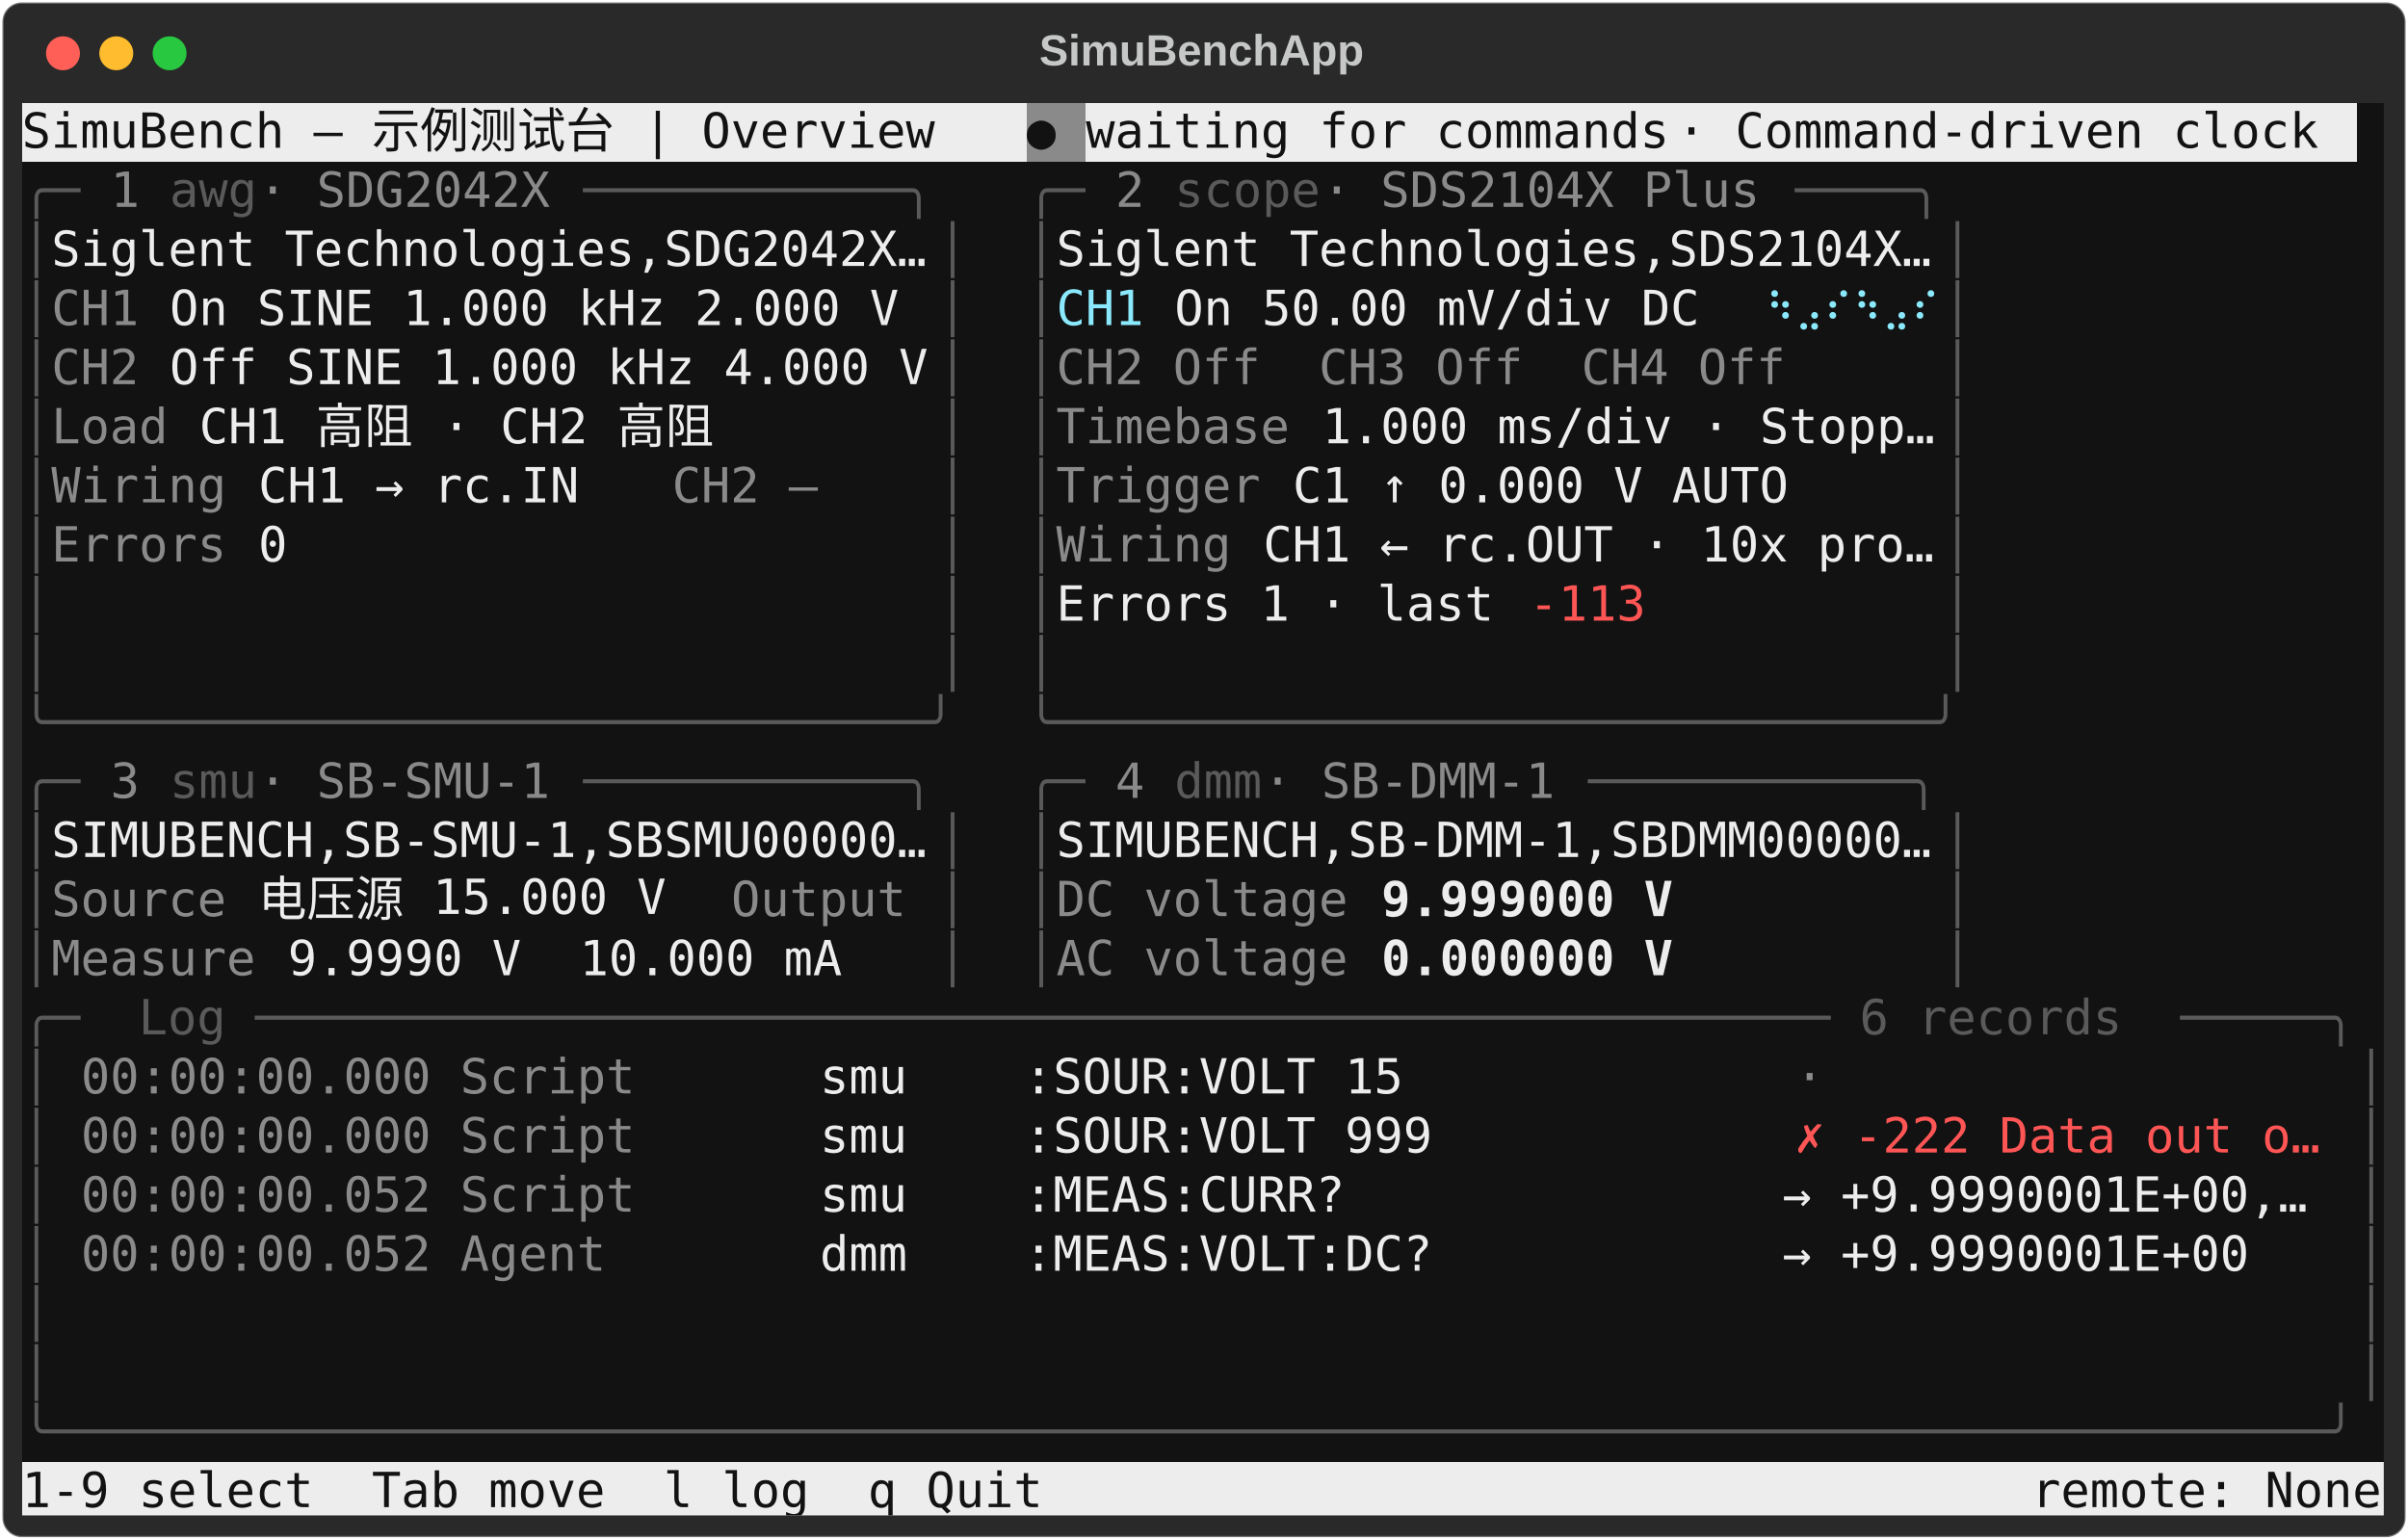
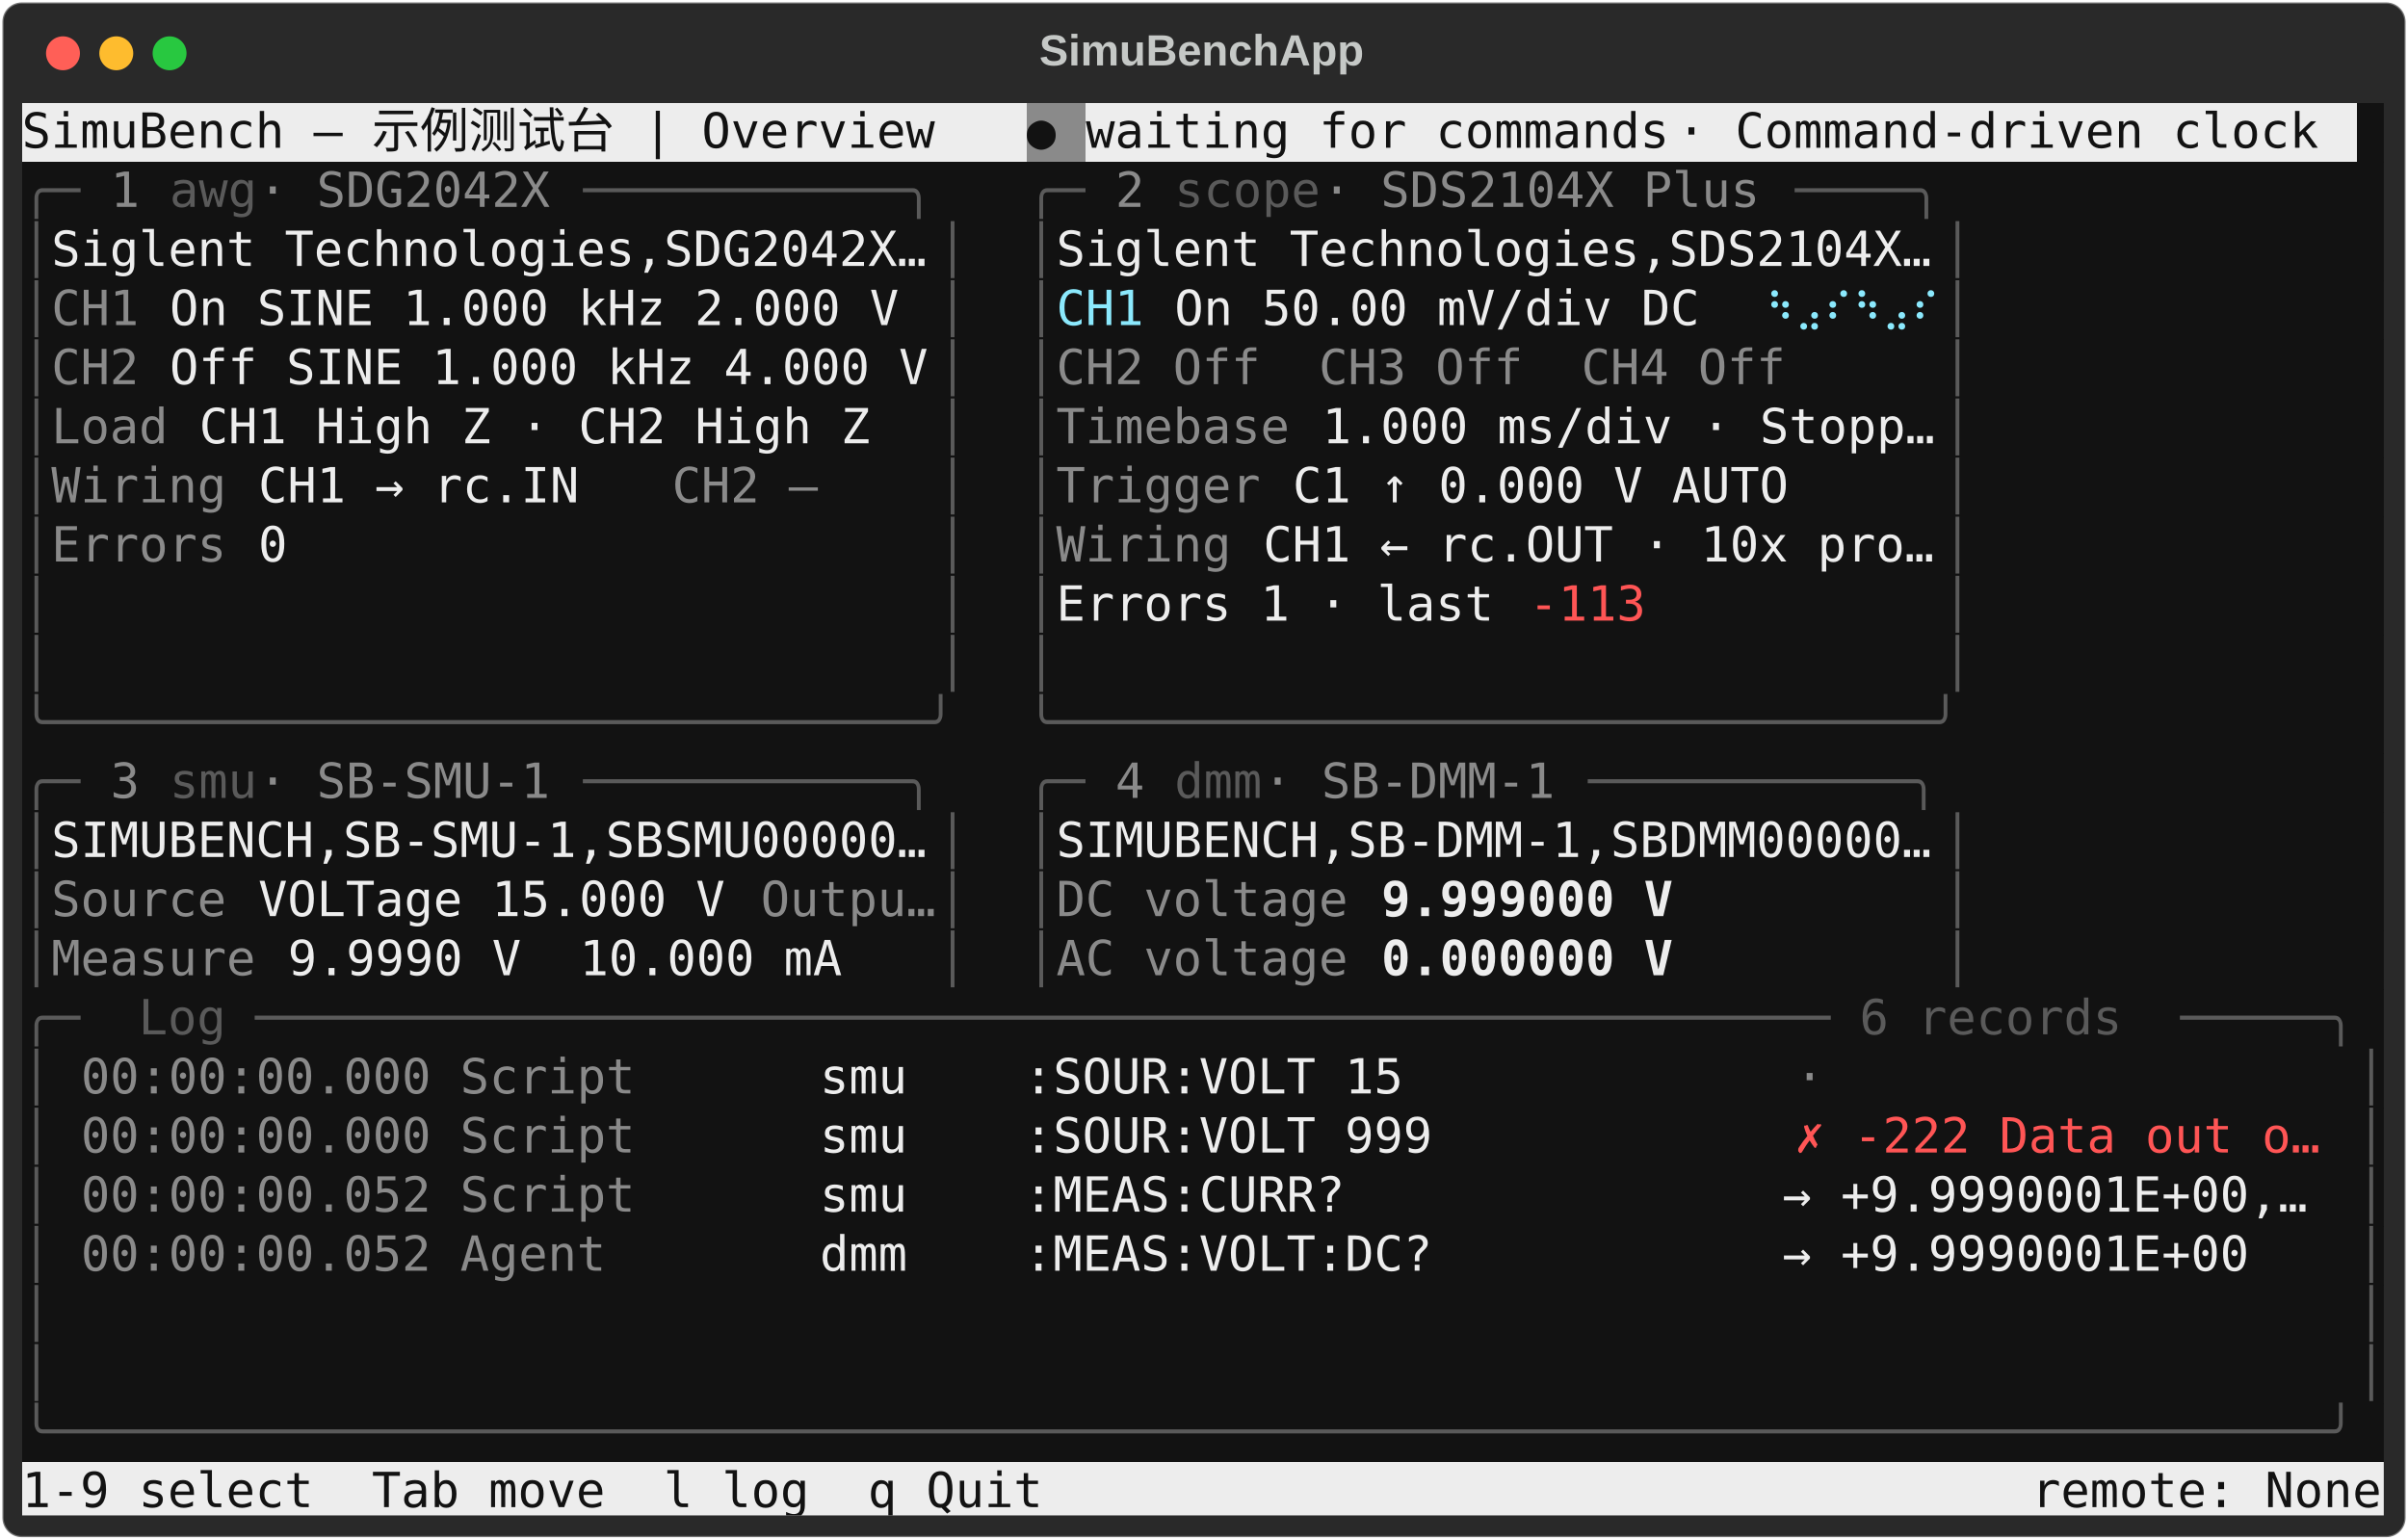
<svg xmlns="http://www.w3.org/2000/svg" class="rich-terminal" viewBox="0 0 994 635.6">
  <style>

    @font-face {
        font-family: "Fira Code";
        src: local("FiraCode-Regular"),
                url("https://cdnjs.cloudflare.com/ajax/libs/firacode/6.2.0/woff2/FiraCode-Regular.woff2") format("woff2"),
                url("https://cdnjs.cloudflare.com/ajax/libs/firacode/6.2.0/woff/FiraCode-Regular.woff") format("woff");
        font-style: normal;
        font-weight: 400;
    }
    @font-face {
        font-family: "Fira Code";
        src: local("FiraCode-Bold"),
                url("https://cdnjs.cloudflare.com/ajax/libs/firacode/6.2.0/woff2/FiraCode-Bold.woff2") format("woff2"),
                url("https://cdnjs.cloudflare.com/ajax/libs/firacode/6.2.0/woff/FiraCode-Bold.woff") format("woff");
        font-style: bold;
        font-weight: 700;
    }

    .terminal-matrix {
        font-family: Fira Code, monospace;
        font-size: 20px;
        line-height: 24.4px;
        font-variant-east-asian: full-width;
    }

    .terminal-title {
        font-size: 18px;
        font-weight: bold;
        font-family: arial;
    }

    .terminal-r1 { fill: #121212 }
.terminal-r2 { fill: #c5c8c6 }
.terminal-r3 { fill: #5a5a5a }
.terminal-r4 { fill: #8a8a8a }
.terminal-r5 { fill: #ededed }
.terminal-r6 { fill: #8be9fd }
.terminal-r7 { fill: #ff5555 }
.terminal-r8 { fill: #ededed;font-weight: bold }
    </style>
  <defs>
    <clipPath id="terminal-clip-terminal">
      <rect x="0" y="0" width="975.0" height="584.6" />
    </clipPath>
    <clipPath id="terminal-line-0">
      <rect x="0" y="1.5" width="976" height="24.65" />
    </clipPath>
    <clipPath id="terminal-line-1">
      <rect x="0" y="25.9" width="976" height="24.65" />
    </clipPath>
    <clipPath id="terminal-line-2">
      <rect x="0" y="50.3" width="976" height="24.65" />
    </clipPath>
    <clipPath id="terminal-line-3">
      <rect x="0" y="74.7" width="976" height="24.65" />
    </clipPath>
    <clipPath id="terminal-line-4">
      <rect x="0" y="99.1" width="976" height="24.65" />
    </clipPath>
    <clipPath id="terminal-line-5">
      <rect x="0" y="123.5" width="976" height="24.65" />
    </clipPath>
    <clipPath id="terminal-line-6">
      <rect x="0" y="147.9" width="976" height="24.65" />
    </clipPath>
    <clipPath id="terminal-line-7">
      <rect x="0" y="172.3" width="976" height="24.65" />
    </clipPath>
    <clipPath id="terminal-line-8">
      <rect x="0" y="196.7" width="976" height="24.65" />
    </clipPath>
    <clipPath id="terminal-line-9">
      <rect x="0" y="221.1" width="976" height="24.65" />
    </clipPath>
    <clipPath id="terminal-line-10">
      <rect x="0" y="245.5" width="976" height="24.65" />
    </clipPath>
    <clipPath id="terminal-line-11">
      <rect x="0" y="269.9" width="976" height="24.65" />
    </clipPath>
    <clipPath id="terminal-line-12">
      <rect x="0" y="294.3" width="976" height="24.65" />
    </clipPath>
    <clipPath id="terminal-line-13">
      <rect x="0" y="318.7" width="976" height="24.65" />
    </clipPath>
    <clipPath id="terminal-line-14">
      <rect x="0" y="343.1" width="976" height="24.65" />
    </clipPath>
    <clipPath id="terminal-line-15">
      <rect x="0" y="367.5" width="976" height="24.65" />
    </clipPath>
    <clipPath id="terminal-line-16">
      <rect x="0" y="391.9" width="976" height="24.65" />
    </clipPath>
    <clipPath id="terminal-line-17">
      <rect x="0" y="416.3" width="976" height="24.65" />
    </clipPath>
    <clipPath id="terminal-line-18">
      <rect x="0" y="440.7" width="976" height="24.65" />
    </clipPath>
    <clipPath id="terminal-line-19">
      <rect x="0" y="465.1" width="976" height="24.65" />
    </clipPath>
    <clipPath id="terminal-line-20">
      <rect x="0" y="489.5" width="976" height="24.65" />
    </clipPath>
    <clipPath id="terminal-line-21">
      <rect x="0" y="513.9" width="976" height="24.65" />
    </clipPath>
    <clipPath id="terminal-line-22">
      <rect x="0" y="538.3" width="976" height="24.65" />
    </clipPath>
  </defs>
  <rect fill="#292929" stroke="rgba(255,255,255,0.35)" stroke-width="1" x="1" y="1" width="992" height="633.6" rx="8" />
  <text class="terminal-title" fill="#c5c8c6" text-anchor="middle" x="496" y="27">SimuBenchApp</text>
  <g transform="translate(26,22)">
    <circle cx="0" cy="0" r="7" fill="#ff5f57" />
    <circle cx="22" cy="0" r="7" fill="#febc2e" />
    <circle cx="44" cy="0" r="7" fill="#28c840" />
  </g>
  <g transform="translate(9, 41)" clip-path="url(#terminal-clip-terminal)">
    <rect fill="#ededed" x="0" y="1.5" width="402.6" height="24.65" shape-rendering="crispEdges" />
    <rect fill="#ededed" x="402.6" y="1.5" width="12.2" height="24.65" shape-rendering="crispEdges" />
    <rect fill="#8a8a8a" x="414.8" y="1.5" width="24.4" height="24.65" shape-rendering="crispEdges" />
    <rect fill="#ededed" x="439.2" y="1.5" width="244" height="24.65" shape-rendering="crispEdges" />
    <rect fill="#ededed" x="683.2" y="1.5" width="280.6" height="24.65" shape-rendering="crispEdges" />
    <rect fill="#121212" x="963.8" y="1.5" width="12.2" height="24.65" shape-rendering="crispEdges" />
    <rect fill="#121212" x="0" y="25.9" width="36.6" height="24.65" shape-rendering="crispEdges" />
    <rect fill="#121212" x="36.6" y="25.9" width="24.4" height="24.65" shape-rendering="crispEdges" />
    <rect fill="#121212" x="61" y="25.9" width="36.6" height="24.65" shape-rendering="crispEdges" />
    <rect fill="#121212" x="97.6" y="25.9" width="134.2" height="24.65" shape-rendering="crispEdges" />
    <rect fill="#121212" x="231.8" y="25.9" width="158.6" height="24.65" shape-rendering="crispEdges" />
    <rect fill="#121212" x="390.4" y="25.9" width="24.4" height="24.65" shape-rendering="crispEdges" />
    <rect fill="#121212" x="414.8" y="25.9" width="36.6" height="24.65" shape-rendering="crispEdges" />
    <rect fill="#121212" x="451.4" y="25.9" width="24.4" height="24.65" shape-rendering="crispEdges" />
    <rect fill="#121212" x="475.8" y="25.9" width="61" height="24.65" shape-rendering="crispEdges" />
    <rect fill="#121212" x="536.8" y="25.9" width="195.2" height="24.65" shape-rendering="crispEdges" />
    <rect fill="#121212" x="732" y="25.9" width="73.2" height="24.65" shape-rendering="crispEdges" />
    <rect fill="#121212" x="805.2" y="25.9" width="170.8" height="24.65" shape-rendering="crispEdges" />
    <rect fill="#121212" x="0" y="50.3" width="12.2" height="24.65" shape-rendering="crispEdges" />
    <rect fill="#121212" x="12.2" y="50.3" width="366" height="24.65" shape-rendering="crispEdges" />
    <rect fill="#121212" x="378.2" y="50.3" width="12.2" height="24.65" shape-rendering="crispEdges" />
    <rect fill="#121212" x="390.4" y="50.3" width="24.4" height="24.65" shape-rendering="crispEdges" />
    <rect fill="#121212" x="414.8" y="50.3" width="12.2" height="24.65" shape-rendering="crispEdges" />
    <rect fill="#121212" x="427" y="50.3" width="366" height="24.65" shape-rendering="crispEdges" />
    <rect fill="#121212" x="793" y="50.3" width="12.2" height="24.65" shape-rendering="crispEdges" />
    <rect fill="#121212" x="805.2" y="50.3" width="170.8" height="24.65" shape-rendering="crispEdges" />
    <rect fill="#121212" x="0" y="74.7" width="12.2" height="24.65" shape-rendering="crispEdges" />
    <rect fill="#121212" x="12.2" y="74.7" width="48.8" height="24.65" shape-rendering="crispEdges" />
    <rect fill="#121212" x="61" y="74.7" width="317.2" height="24.65" shape-rendering="crispEdges" />
    <rect fill="#121212" x="378.2" y="74.7" width="12.2" height="24.65" shape-rendering="crispEdges" />
    <rect fill="#121212" x="390.4" y="74.7" width="24.4" height="24.65" shape-rendering="crispEdges" />
    <rect fill="#121212" x="414.8" y="74.7" width="12.2" height="24.65" shape-rendering="crispEdges" />
    <rect fill="#121212" x="427" y="74.7" width="48.8" height="24.65" shape-rendering="crispEdges" />
    <rect fill="#121212" x="475.8" y="74.7" width="244" height="24.65" shape-rendering="crispEdges" />
    <rect fill="#121212" x="719.8" y="74.7" width="73.2" height="24.65" shape-rendering="crispEdges" />
    <rect fill="#121212" x="793" y="74.7" width="12.2" height="24.65" shape-rendering="crispEdges" />
    <rect fill="#121212" x="805.2" y="74.7" width="170.8" height="24.65" shape-rendering="crispEdges" />
    <rect fill="#121212" x="0" y="99.1" width="12.2" height="24.65" shape-rendering="crispEdges" />
    <rect fill="#121212" x="12.2" y="99.1" width="48.8" height="24.65" shape-rendering="crispEdges" />
    <rect fill="#121212" x="61" y="99.1" width="317.2" height="24.65" shape-rendering="crispEdges" />
    <rect fill="#121212" x="378.2" y="99.1" width="12.2" height="24.65" shape-rendering="crispEdges" />
    <rect fill="#121212" x="390.4" y="99.1" width="24.4" height="24.65" shape-rendering="crispEdges" />
    <rect fill="#121212" x="414.8" y="99.1" width="12.2" height="24.65" shape-rendering="crispEdges" />
    <rect fill="#121212" x="427" y="99.1" width="305" height="24.65" shape-rendering="crispEdges" />
    <rect fill="#121212" x="732" y="99.1" width="61" height="24.65" shape-rendering="crispEdges" />
    <rect fill="#121212" x="793" y="99.1" width="12.2" height="24.65" shape-rendering="crispEdges" />
    <rect fill="#121212" x="805.2" y="99.1" width="170.8" height="24.65" shape-rendering="crispEdges" />
    <rect fill="#121212" x="0" y="123.5" width="12.2" height="24.65" shape-rendering="crispEdges" />
    <rect fill="#121212" x="12.2" y="123.5" width="61" height="24.65" shape-rendering="crispEdges" />
    <rect fill="#121212" x="73.2" y="123.5" width="305" height="24.65" shape-rendering="crispEdges" />
    <rect fill="#121212" x="378.2" y="123.5" width="12.2" height="24.65" shape-rendering="crispEdges" />
    <rect fill="#121212" x="390.4" y="123.5" width="24.4" height="24.65" shape-rendering="crispEdges" />
    <rect fill="#121212" x="414.8" y="123.5" width="12.2" height="24.65" shape-rendering="crispEdges" />
    <rect fill="#121212" x="427" y="123.5" width="109.8" height="24.65" shape-rendering="crispEdges" />
    <rect fill="#121212" x="536.8" y="123.5" width="256.2" height="24.65" shape-rendering="crispEdges" />
    <rect fill="#121212" x="793" y="123.5" width="12.2" height="24.65" shape-rendering="crispEdges" />
    <rect fill="#121212" x="805.2" y="123.5" width="170.8" height="24.65" shape-rendering="crispEdges" />
    <rect fill="#121212" x="0" y="147.9" width="12.2" height="24.65" shape-rendering="crispEdges" />
    <rect fill="#121212" x="12.2" y="147.9" width="85.4" height="24.65" shape-rendering="crispEdges" />
    <rect fill="#121212" x="97.6" y="147.9" width="134.2" height="24.65" shape-rendering="crispEdges" />
    <rect fill="#121212" x="231.8" y="147.9" width="36.6" height="24.65" shape-rendering="crispEdges" />
    <rect fill="#121212" x="268.4" y="147.9" width="61" height="24.65" shape-rendering="crispEdges" />
    <rect fill="#121212" x="329.4" y="147.9" width="48.8" height="24.65" shape-rendering="crispEdges" />
    <rect fill="#121212" x="378.2" y="147.9" width="12.2" height="24.65" shape-rendering="crispEdges" />
    <rect fill="#121212" x="390.4" y="147.9" width="24.4" height="24.65" shape-rendering="crispEdges" />
    <rect fill="#121212" x="414.8" y="147.9" width="12.2" height="24.65" shape-rendering="crispEdges" />
    <rect fill="#121212" x="427" y="147.9" width="97.6" height="24.65" shape-rendering="crispEdges" />
    <rect fill="#121212" x="524.6" y="147.9" width="268.4" height="24.65" shape-rendering="crispEdges" />
    <rect fill="#121212" x="793" y="147.9" width="12.2" height="24.65" shape-rendering="crispEdges" />
    <rect fill="#121212" x="805.2" y="147.9" width="170.8" height="24.65" shape-rendering="crispEdges" />
    <rect fill="#121212" x="0" y="172.3" width="12.2" height="24.65" shape-rendering="crispEdges" />
    <rect fill="#121212" x="12.2" y="172.3" width="85.4" height="24.65" shape-rendering="crispEdges" />
    <rect fill="#121212" x="97.6" y="172.3" width="280.6" height="24.65" shape-rendering="crispEdges" />
    <rect fill="#121212" x="378.2" y="172.3" width="12.2" height="24.65" shape-rendering="crispEdges" />
    <rect fill="#121212" x="390.4" y="172.3" width="24.4" height="24.65" shape-rendering="crispEdges" />
    <rect fill="#121212" x="414.8" y="172.3" width="12.2" height="24.65" shape-rendering="crispEdges" />
    <rect fill="#121212" x="427" y="172.3" width="85.4" height="24.65" shape-rendering="crispEdges" />
    <rect fill="#121212" x="512.4" y="172.3" width="280.6" height="24.65" shape-rendering="crispEdges" />
    <rect fill="#121212" x="793" y="172.3" width="12.2" height="24.65" shape-rendering="crispEdges" />
    <rect fill="#121212" x="805.2" y="172.3" width="170.8" height="24.65" shape-rendering="crispEdges" />
    <rect fill="#121212" x="0" y="196.7" width="12.2" height="24.65" shape-rendering="crispEdges" />
    <rect fill="#121212" x="12.2" y="196.7" width="366" height="24.65" shape-rendering="crispEdges" />
    <rect fill="#121212" x="378.2" y="196.7" width="12.2" height="24.65" shape-rendering="crispEdges" />
    <rect fill="#121212" x="390.4" y="196.7" width="24.4" height="24.65" shape-rendering="crispEdges" />
    <rect fill="#121212" x="414.8" y="196.7" width="12.2" height="24.65" shape-rendering="crispEdges" />
    <rect fill="#121212" x="427" y="196.7" width="195.2" height="24.65" shape-rendering="crispEdges" />
    <rect fill="#121212" x="622.2" y="196.7" width="48.8" height="24.65" shape-rendering="crispEdges" />
    <rect fill="#121212" x="671" y="196.7" width="122" height="24.65" shape-rendering="crispEdges" />
    <rect fill="#121212" x="793" y="196.7" width="12.2" height="24.65" shape-rendering="crispEdges" />
    <rect fill="#121212" x="805.2" y="196.7" width="170.8" height="24.65" shape-rendering="crispEdges" />
    <rect fill="#121212" x="0" y="221.1" width="12.2" height="24.65" shape-rendering="crispEdges" />
    <rect fill="#121212" x="12.2" y="221.1" width="0" height="24.65" shape-rendering="crispEdges" />
    <rect fill="#121212" x="12.2" y="221.1" width="366" height="24.65" shape-rendering="crispEdges" />
    <rect fill="#121212" x="378.2" y="221.1" width="12.2" height="24.65" shape-rendering="crispEdges" />
    <rect fill="#121212" x="390.4" y="221.1" width="24.4" height="24.65" shape-rendering="crispEdges" />
    <rect fill="#121212" x="414.8" y="221.1" width="12.2" height="24.65" shape-rendering="crispEdges" />
    <rect fill="#121212" x="427" y="221.1" width="0" height="24.65" shape-rendering="crispEdges" />
    <rect fill="#121212" x="427" y="221.1" width="366" height="24.65" shape-rendering="crispEdges" />
    <rect fill="#121212" x="793" y="221.1" width="12.2" height="24.65" shape-rendering="crispEdges" />
    <rect fill="#121212" x="805.2" y="221.1" width="170.8" height="24.65" shape-rendering="crispEdges" />
    <rect fill="#121212" x="0" y="245.5" width="390.4" height="24.65" shape-rendering="crispEdges" />
    <rect fill="#121212" x="390.4" y="245.5" width="24.4" height="24.65" shape-rendering="crispEdges" />
    <rect fill="#121212" x="414.8" y="245.5" width="390.4" height="24.65" shape-rendering="crispEdges" />
    <rect fill="#121212" x="805.2" y="245.5" width="170.8" height="24.65" shape-rendering="crispEdges" />
    <rect fill="#121212" x="0" y="269.9" width="36.6" height="24.65" shape-rendering="crispEdges" />
    <rect fill="#121212" x="36.6" y="269.9" width="24.4" height="24.65" shape-rendering="crispEdges" />
    <rect fill="#121212" x="61" y="269.9" width="36.6" height="24.65" shape-rendering="crispEdges" />
    <rect fill="#121212" x="97.6" y="269.9" width="134.2" height="24.65" shape-rendering="crispEdges" />
    <rect fill="#121212" x="231.8" y="269.9" width="158.6" height="24.65" shape-rendering="crispEdges" />
    <rect fill="#121212" x="390.4" y="269.9" width="24.4" height="24.65" shape-rendering="crispEdges" />
    <rect fill="#121212" x="414.8" y="269.9" width="36.6" height="24.65" shape-rendering="crispEdges" />
    <rect fill="#121212" x="451.4" y="269.9" width="24.4" height="24.65" shape-rendering="crispEdges" />
    <rect fill="#121212" x="475.8" y="269.9" width="36.6" height="24.65" shape-rendering="crispEdges" />
    <rect fill="#121212" x="512.4" y="269.9" width="134.2" height="24.65" shape-rendering="crispEdges" />
    <rect fill="#121212" x="646.6" y="269.9" width="158.6" height="24.65" shape-rendering="crispEdges" />
    <rect fill="#121212" x="805.2" y="269.9" width="170.8" height="24.65" shape-rendering="crispEdges" />
    <rect fill="#121212" x="0" y="294.3" width="12.2" height="24.65" shape-rendering="crispEdges" />
    <rect fill="#121212" x="12.2" y="294.3" width="366" height="24.65" shape-rendering="crispEdges" />
    <rect fill="#121212" x="378.2" y="294.3" width="12.2" height="24.65" shape-rendering="crispEdges" />
    <rect fill="#121212" x="390.4" y="294.3" width="24.4" height="24.65" shape-rendering="crispEdges" />
    <rect fill="#121212" x="414.8" y="294.3" width="12.2" height="24.65" shape-rendering="crispEdges" />
    <rect fill="#121212" x="427" y="294.3" width="366" height="24.65" shape-rendering="crispEdges" />
    <rect fill="#121212" x="793" y="294.3" width="12.2" height="24.65" shape-rendering="crispEdges" />
    <rect fill="#121212" x="805.2" y="294.3" width="170.8" height="24.65" shape-rendering="crispEdges" />
    <rect fill="#121212" x="0" y="318.7" width="12.2" height="24.65" shape-rendering="crispEdges" />
    <rect fill="#121212" x="12.2" y="318.7" width="85.4" height="24.65" shape-rendering="crispEdges" />
-     <rect fill="#121212" x="97.6" y="318.7" width="195.2" height="24.65" shape-rendering="crispEdges" />
-     <rect fill="#121212" x="292.8" y="318.7" width="85.4" height="24.65" shape-rendering="crispEdges" />
+     <rect fill="#121212" x="97.6" y="318.7" width="207.4" height="24.65" shape-rendering="crispEdges" />
+     <rect fill="#121212" x="305" y="318.7" width="73.2" height="24.65" shape-rendering="crispEdges" />
    <rect fill="#121212" x="378.2" y="318.7" width="12.2" height="24.65" shape-rendering="crispEdges" />
    <rect fill="#121212" x="390.4" y="318.7" width="24.4" height="24.65" shape-rendering="crispEdges" />
    <rect fill="#121212" x="414.8" y="318.7" width="12.2" height="24.65" shape-rendering="crispEdges" />
    <rect fill="#121212" x="427" y="318.7" width="134.2" height="24.65" shape-rendering="crispEdges" />
    <rect fill="#121212" x="561.2" y="318.7" width="122" height="24.65" shape-rendering="crispEdges" />
    <rect fill="#121212" x="683.2" y="318.7" width="109.8" height="24.65" shape-rendering="crispEdges" />
    <rect fill="#121212" x="793" y="318.7" width="12.2" height="24.65" shape-rendering="crispEdges" />
    <rect fill="#121212" x="805.2" y="318.7" width="170.8" height="24.65" shape-rendering="crispEdges" />
    <rect fill="#121212" x="0" y="343.1" width="12.2" height="24.65" shape-rendering="crispEdges" />
    <rect fill="#121212" x="12.2" y="343.1" width="97.6" height="24.65" shape-rendering="crispEdges" />
    <rect fill="#121212" x="109.8" y="343.1" width="268.4" height="24.65" shape-rendering="crispEdges" />
    <rect fill="#121212" x="378.2" y="343.1" width="12.2" height="24.65" shape-rendering="crispEdges" />
    <rect fill="#121212" x="390.4" y="343.1" width="24.4" height="24.65" shape-rendering="crispEdges" />
    <rect fill="#121212" x="414.8" y="343.1" width="12.2" height="24.65" shape-rendering="crispEdges" />
    <rect fill="#121212" x="427" y="343.1" width="134.2" height="24.65" shape-rendering="crispEdges" />
    <rect fill="#121212" x="561.2" y="343.1" width="122" height="24.65" shape-rendering="crispEdges" />
    <rect fill="#121212" x="683.2" y="343.1" width="109.8" height="24.65" shape-rendering="crispEdges" />
    <rect fill="#121212" x="793" y="343.1" width="12.2" height="24.65" shape-rendering="crispEdges" />
    <rect fill="#121212" x="805.2" y="343.1" width="170.8" height="24.65" shape-rendering="crispEdges" />
    <rect fill="#121212" x="0" y="367.5" width="976" height="24.65" shape-rendering="crispEdges" />
    <rect fill="#121212" x="0" y="391.9" width="12.2" height="24.65" shape-rendering="crispEdges" />
    <rect fill="#121212" x="12.2" y="391.9" width="12.2" height="24.65" shape-rendering="crispEdges" />
    <rect fill="#121212" x="24.4" y="391.9" width="305" height="24.65" shape-rendering="crispEdges" />
    <rect fill="#121212" x="329.4" y="391.9" width="402.6" height="24.65" shape-rendering="crispEdges" />
    <rect fill="#121212" x="732" y="391.9" width="219.6" height="24.65" shape-rendering="crispEdges" />
    <rect fill="#121212" x="951.6" y="391.9" width="12.2" height="24.65" shape-rendering="crispEdges" />
    <rect fill="#121212" x="963.8" y="391.9" width="12.2" height="24.65" shape-rendering="crispEdges" />
    <rect fill="#121212" x="0" y="416.3" width="12.2" height="24.65" shape-rendering="crispEdges" />
    <rect fill="#121212" x="12.2" y="416.3" width="12.2" height="24.65" shape-rendering="crispEdges" />
    <rect fill="#121212" x="24.4" y="416.3" width="305" height="24.65" shape-rendering="crispEdges" />
    <rect fill="#121212" x="329.4" y="416.3" width="402.6" height="24.65" shape-rendering="crispEdges" />
    <rect fill="#121212" x="732" y="416.3" width="219.6" height="24.65" shape-rendering="crispEdges" />
    <rect fill="#121212" x="951.6" y="416.3" width="12.2" height="24.65" shape-rendering="crispEdges" />
    <rect fill="#121212" x="963.8" y="416.3" width="12.2" height="24.65" shape-rendering="crispEdges" />
    <rect fill="#121212" x="0" y="440.7" width="12.2" height="24.65" shape-rendering="crispEdges" />
    <rect fill="#121212" x="12.2" y="440.7" width="12.2" height="24.65" shape-rendering="crispEdges" />
    <rect fill="#121212" x="24.4" y="440.7" width="305" height="24.65" shape-rendering="crispEdges" />
    <rect fill="#121212" x="329.4" y="440.7" width="622.2" height="24.65" shape-rendering="crispEdges" />
    <rect fill="#121212" x="951.6" y="440.7" width="12.2" height="24.65" shape-rendering="crispEdges" />
    <rect fill="#121212" x="963.8" y="440.7" width="12.2" height="24.65" shape-rendering="crispEdges" />
    <rect fill="#121212" x="0" y="465.1" width="12.2" height="24.65" shape-rendering="crispEdges" />
    <rect fill="#121212" x="12.2" y="465.1" width="12.2" height="24.65" shape-rendering="crispEdges" />
    <rect fill="#121212" x="24.4" y="465.1" width="305" height="24.65" shape-rendering="crispEdges" />
    <rect fill="#121212" x="329.4" y="465.1" width="597.8" height="24.65" shape-rendering="crispEdges" />
    <rect fill="#121212" x="927.2" y="465.1" width="36.6" height="24.65" shape-rendering="crispEdges" />
    <rect fill="#121212" x="963.8" y="465.1" width="12.2" height="24.65" shape-rendering="crispEdges" />
    <rect fill="#121212" x="0" y="489.5" width="12.2" height="24.65" shape-rendering="crispEdges" />
    <rect fill="#121212" x="12.2" y="489.5" width="12.2" height="24.65" shape-rendering="crispEdges" />
    <rect fill="#121212" x="24.4" y="489.5" width="12.2" height="24.65" shape-rendering="crispEdges" />
    <rect fill="#121212" x="36.6" y="489.5" width="927.2" height="24.65" shape-rendering="crispEdges" />
    <rect fill="#121212" x="963.8" y="489.5" width="12.2" height="24.65" shape-rendering="crispEdges" />
    <rect fill="#121212" x="0" y="513.9" width="12.2" height="24.65" shape-rendering="crispEdges" />
    <rect fill="#121212" x="12.2" y="513.9" width="12.2" height="24.65" shape-rendering="crispEdges" />
    <rect fill="#121212" x="24.4" y="513.9" width="0" height="24.65" shape-rendering="crispEdges" />
    <rect fill="#121212" x="24.4" y="513.9" width="939.4" height="24.65" shape-rendering="crispEdges" />
    <rect fill="#121212" x="963.8" y="513.9" width="12.2" height="24.65" shape-rendering="crispEdges" />
    <rect fill="#121212" x="0" y="538.3" width="976" height="24.65" shape-rendering="crispEdges" />
    <rect fill="#ededed" x="0" y="562.7" width="427" height="24.65" shape-rendering="crispEdges" />
    <rect fill="#ededed" x="427" y="562.7" width="402.6" height="24.65" shape-rendering="crispEdges" />
    <rect fill="#ededed" x="829.6" y="562.7" width="146.4" height="24.65" shape-rendering="crispEdges" />
    <g class="terminal-matrix">
      <text class="terminal-r1" x="0" y="20" textLength="341.6" clip-path="url(#terminal-line-0)">SimuBench — 示例测试台 | Overview</text>
      <text class="terminal-r1" x="414.8" y="20" textLength="24.4" clip-path="url(#terminal-line-0)">● </text>
      <text class="terminal-r1" x="439.2" y="20" textLength="244" clip-path="url(#terminal-line-0)">waiting for commands</text>
      <text class="terminal-r1" x="683.2" y="20" textLength="280.6" clip-path="url(#terminal-line-0)"> · Command-driven clock</text>
      <text class="terminal-r2" x="976" y="20" textLength="12.2" clip-path="url(#terminal-line-0)">
</text>
      <text class="terminal-r3" x="0" y="44.4" textLength="36.6" clip-path="url(#terminal-line-1)">╭─ </text>
      <text class="terminal-r4" x="36.6" y="44.4" textLength="24.4" clip-path="url(#terminal-line-1)">1 </text>
      <text class="terminal-r3" x="61" y="44.4" textLength="36.6" clip-path="url(#terminal-line-1)">awg</text>
      <text class="terminal-r4" x="97.6" y="44.4" textLength="134.2" clip-path="url(#terminal-line-1)"> · SDG2042X</text>
      <text class="terminal-r3" x="231.8" y="44.4" textLength="158.6" clip-path="url(#terminal-line-1)"> ───────────╮</text>
      <text class="terminal-r3" x="414.8" y="44.4" textLength="36.6" clip-path="url(#terminal-line-1)">╭─ </text>
      <text class="terminal-r4" x="451.4" y="44.4" textLength="24.4" clip-path="url(#terminal-line-1)">2 </text>
      <text class="terminal-r3" x="475.8" y="44.4" textLength="61" clip-path="url(#terminal-line-1)">scope</text>
      <text class="terminal-r4" x="536.8" y="44.4" textLength="195.2" clip-path="url(#terminal-line-1)"> · SDS2104X Plus</text>
      <text class="terminal-r3" x="732" y="44.4" textLength="73.2" clip-path="url(#terminal-line-1)"> ────╮</text>
      <text class="terminal-r2" x="976" y="44.4" textLength="12.2" clip-path="url(#terminal-line-1)">
</text>
      <text class="terminal-r3" x="0" y="68.8" textLength="12.2" clip-path="url(#terminal-line-2)">│</text>
      <text class="terminal-r5" x="12.2" y="68.8" textLength="366" clip-path="url(#terminal-line-2)">Siglent Technologies,SDG2042X…</text>
      <text class="terminal-r3" x="378.2" y="68.8" textLength="12.2" clip-path="url(#terminal-line-2)">│</text>
      <text class="terminal-r3" x="414.8" y="68.8" textLength="12.2" clip-path="url(#terminal-line-2)">│</text>
      <text class="terminal-r5" x="427" y="68.8" textLength="366" clip-path="url(#terminal-line-2)">Siglent Technologies,SDS2104X…</text>
      <text class="terminal-r3" x="793" y="68.8" textLength="12.2" clip-path="url(#terminal-line-2)">│</text>
      <text class="terminal-r2" x="976" y="68.8" textLength="12.2" clip-path="url(#terminal-line-2)">
</text>
      <text class="terminal-r3" x="0" y="93.2" textLength="12.2" clip-path="url(#terminal-line-3)">│</text>
      <text class="terminal-r4" x="12.2" y="93.2" textLength="48.8" clip-path="url(#terminal-line-3)">CH1 </text>
      <text class="terminal-r5" x="61" y="93.2" textLength="317.2" clip-path="url(#terminal-line-3)">On SINE 1.000 kHz 2.000 V </text>
      <text class="terminal-r3" x="378.2" y="93.2" textLength="12.2" clip-path="url(#terminal-line-3)">│</text>
      <text class="terminal-r3" x="414.8" y="93.2" textLength="12.2" clip-path="url(#terminal-line-3)">│</text>
      <text class="terminal-r6" x="427" y="93.2" textLength="48.8" clip-path="url(#terminal-line-3)">CH1 </text>
      <text class="terminal-r5" x="475.8" y="93.2" textLength="244" clip-path="url(#terminal-line-3)">On 50.00 mV/div DC  </text>
      <text class="terminal-r6" x="719.8" y="93.2" textLength="73.2" clip-path="url(#terminal-line-3)">⠳⣠⠎⠳⣠⠎</text>
      <text class="terminal-r3" x="793" y="93.2" textLength="12.2" clip-path="url(#terminal-line-3)">│</text>
      <text class="terminal-r2" x="976" y="93.2" textLength="12.2" clip-path="url(#terminal-line-3)">
</text>
      <text class="terminal-r3" x="0" y="117.6" textLength="12.2" clip-path="url(#terminal-line-4)">│</text>
      <text class="terminal-r4" x="12.2" y="117.6" textLength="48.8" clip-path="url(#terminal-line-4)">CH2 </text>
      <text class="terminal-r5" x="61" y="117.6" textLength="317.2" clip-path="url(#terminal-line-4)">Off SINE 1.000 kHz 4.000 V</text>
      <text class="terminal-r3" x="378.2" y="117.6" textLength="12.2" clip-path="url(#terminal-line-4)">│</text>
      <text class="terminal-r3" x="414.8" y="117.6" textLength="12.2" clip-path="url(#terminal-line-4)">│</text>
      <text class="terminal-r4" x="427" y="117.6" textLength="305" clip-path="url(#terminal-line-4)">CH2 Off  CH3 Off  CH4 Off</text>
      <text class="terminal-r3" x="793" y="117.6" textLength="12.2" clip-path="url(#terminal-line-4)">│</text>
      <text class="terminal-r2" x="976" y="117.6" textLength="12.2" clip-path="url(#terminal-line-4)">
</text>
      <text class="terminal-r3" x="0" y="142" textLength="12.2" clip-path="url(#terminal-line-5)">│</text>
      <text class="terminal-r4" x="12.2" y="142" textLength="61" clip-path="url(#terminal-line-5)">Load </text>
-       <text class="terminal-r5" x="73.2" y="142" textLength="256.2" clip-path="url(#terminal-line-5)">CH1 高阻 · CH2 高阻      </text>
+       <text class="terminal-r5" x="73.2" y="142" textLength="305" clip-path="url(#terminal-line-5)">CH1 High Z · CH2 High Z  </text>
      <text class="terminal-r3" x="378.2" y="142" textLength="12.2" clip-path="url(#terminal-line-5)">│</text>
      <text class="terminal-r3" x="414.8" y="142" textLength="12.2" clip-path="url(#terminal-line-5)">│</text>
      <text class="terminal-r4" x="427" y="142" textLength="109.8" clip-path="url(#terminal-line-5)">Timebase </text>
      <text class="terminal-r5" x="536.8" y="142" textLength="256.2" clip-path="url(#terminal-line-5)">1.000 ms/div · Stopp…</text>
      <text class="terminal-r3" x="793" y="142" textLength="12.2" clip-path="url(#terminal-line-5)">│</text>
      <text class="terminal-r2" x="976" y="142" textLength="12.2" clip-path="url(#terminal-line-5)">
</text>
      <text class="terminal-r3" x="0" y="166.4" textLength="12.2" clip-path="url(#terminal-line-6)">│</text>
      <text class="terminal-r4" x="12.2" y="166.4" textLength="85.4" clip-path="url(#terminal-line-6)">Wiring </text>
      <text class="terminal-r5" x="97.6" y="166.4" textLength="134.2" clip-path="url(#terminal-line-6)">CH1 → rc.IN</text>
      <text class="terminal-r4" x="268.4" y="166.4" textLength="61" clip-path="url(#terminal-line-6)">CH2 —</text>
      <text class="terminal-r3" x="378.2" y="166.4" textLength="12.2" clip-path="url(#terminal-line-6)">│</text>
      <text class="terminal-r3" x="414.8" y="166.4" textLength="12.2" clip-path="url(#terminal-line-6)">│</text>
      <text class="terminal-r4" x="427" y="166.4" textLength="97.6" clip-path="url(#terminal-line-6)">Trigger </text>
      <text class="terminal-r5" x="524.6" y="166.4" textLength="268.4" clip-path="url(#terminal-line-6)">C1 ↑ 0.000 V AUTO     </text>
      <text class="terminal-r3" x="793" y="166.4" textLength="12.2" clip-path="url(#terminal-line-6)">│</text>
      <text class="terminal-r2" x="976" y="166.4" textLength="12.2" clip-path="url(#terminal-line-6)">
</text>
      <text class="terminal-r3" x="0" y="190.8" textLength="12.2" clip-path="url(#terminal-line-7)">│</text>
      <text class="terminal-r4" x="12.2" y="190.8" textLength="85.4" clip-path="url(#terminal-line-7)">Errors </text>
      <text class="terminal-r5" x="97.6" y="190.8" textLength="280.6" clip-path="url(#terminal-line-7)">0                      </text>
      <text class="terminal-r3" x="378.2" y="190.8" textLength="12.2" clip-path="url(#terminal-line-7)">│</text>
      <text class="terminal-r3" x="414.8" y="190.8" textLength="12.2" clip-path="url(#terminal-line-7)">│</text>
      <text class="terminal-r4" x="427" y="190.8" textLength="85.4" clip-path="url(#terminal-line-7)">Wiring </text>
      <text class="terminal-r5" x="512.4" y="190.8" textLength="280.6" clip-path="url(#terminal-line-7)">CH1 ← rc.OUT · 10x pro…</text>
      <text class="terminal-r3" x="793" y="190.8" textLength="12.2" clip-path="url(#terminal-line-7)">│</text>
      <text class="terminal-r2" x="976" y="190.8" textLength="12.2" clip-path="url(#terminal-line-7)">
</text>
      <text class="terminal-r3" x="0" y="215.2" textLength="12.2" clip-path="url(#terminal-line-8)">│</text>
      <text class="terminal-r3" x="378.2" y="215.2" textLength="12.2" clip-path="url(#terminal-line-8)">│</text>
      <text class="terminal-r3" x="414.8" y="215.2" textLength="12.2" clip-path="url(#terminal-line-8)">│</text>
      <text class="terminal-r5" x="427" y="215.2" textLength="195.2" clip-path="url(#terminal-line-8)">Errors 1 · last </text>
      <text class="terminal-r7" x="622.2" y="215.2" textLength="48.8" clip-path="url(#terminal-line-8)">-113</text>
      <text class="terminal-r3" x="793" y="215.2" textLength="12.2" clip-path="url(#terminal-line-8)">│</text>
      <text class="terminal-r2" x="976" y="215.2" textLength="12.2" clip-path="url(#terminal-line-8)">
</text>
      <text class="terminal-r3" x="0" y="239.6" textLength="12.2" clip-path="url(#terminal-line-9)">│</text>
      <text class="terminal-r3" x="378.2" y="239.6" textLength="12.2" clip-path="url(#terminal-line-9)">│</text>
      <text class="terminal-r3" x="414.8" y="239.6" textLength="12.2" clip-path="url(#terminal-line-9)">│</text>
      <text class="terminal-r3" x="793" y="239.6" textLength="12.2" clip-path="url(#terminal-line-9)">│</text>
      <text class="terminal-r2" x="976" y="239.6" textLength="12.2" clip-path="url(#terminal-line-9)">
</text>
      <text class="terminal-r3" x="0" y="264" textLength="390.4" clip-path="url(#terminal-line-10)">╰──────────────────────────────╯</text>
      <text class="terminal-r3" x="414.8" y="264" textLength="390.4" clip-path="url(#terminal-line-10)">╰──────────────────────────────╯</text>
      <text class="terminal-r2" x="976" y="264" textLength="12.2" clip-path="url(#terminal-line-10)">
</text>
      <text class="terminal-r3" x="0" y="288.4" textLength="36.6" clip-path="url(#terminal-line-11)">╭─ </text>
      <text class="terminal-r4" x="36.6" y="288.4" textLength="24.4" clip-path="url(#terminal-line-11)">3 </text>
      <text class="terminal-r3" x="61" y="288.4" textLength="36.6" clip-path="url(#terminal-line-11)">smu</text>
      <text class="terminal-r4" x="97.6" y="288.4" textLength="134.2" clip-path="url(#terminal-line-11)"> · SB-SMU-1</text>
      <text class="terminal-r3" x="231.8" y="288.4" textLength="158.6" clip-path="url(#terminal-line-11)"> ───────────╮</text>
      <text class="terminal-r3" x="414.8" y="288.4" textLength="36.6" clip-path="url(#terminal-line-11)">╭─ </text>
      <text class="terminal-r4" x="451.4" y="288.4" textLength="24.4" clip-path="url(#terminal-line-11)">4 </text>
      <text class="terminal-r3" x="475.8" y="288.4" textLength="36.6" clip-path="url(#terminal-line-11)">dmm</text>
      <text class="terminal-r4" x="512.4" y="288.4" textLength="134.2" clip-path="url(#terminal-line-11)"> · SB-DMM-1</text>
      <text class="terminal-r3" x="646.6" y="288.4" textLength="158.6" clip-path="url(#terminal-line-11)"> ───────────╮</text>
      <text class="terminal-r2" x="976" y="288.4" textLength="12.2" clip-path="url(#terminal-line-11)">
</text>
      <text class="terminal-r3" x="0" y="312.8" textLength="12.2" clip-path="url(#terminal-line-12)">│</text>
      <text class="terminal-r5" x="12.2" y="312.8" textLength="366" clip-path="url(#terminal-line-12)">SIMUBENCH,SB-SMU-1,SBSMU00000…</text>
      <text class="terminal-r3" x="378.2" y="312.8" textLength="12.2" clip-path="url(#terminal-line-12)">│</text>
      <text class="terminal-r3" x="414.8" y="312.8" textLength="12.2" clip-path="url(#terminal-line-12)">│</text>
      <text class="terminal-r5" x="427" y="312.8" textLength="366" clip-path="url(#terminal-line-12)">SIMUBENCH,SB-DMM-1,SBDMM00000…</text>
      <text class="terminal-r3" x="793" y="312.8" textLength="12.2" clip-path="url(#terminal-line-12)">│</text>
      <text class="terminal-r2" x="976" y="312.8" textLength="12.2" clip-path="url(#terminal-line-12)">
</text>
      <text class="terminal-r3" x="0" y="337.2" textLength="12.2" clip-path="url(#terminal-line-13)">│</text>
      <text class="terminal-r4" x="12.2" y="337.2" textLength="85.4" clip-path="url(#terminal-line-13)">Source </text>
-       <text class="terminal-r5" x="97.6" y="337.2" textLength="158.6" clip-path="url(#terminal-line-13)">电压源 15.000 V </text>
-       <text class="terminal-r4" x="292.8" y="337.2" textLength="85.4" clip-path="url(#terminal-line-13)">Output </text>
+       <text class="terminal-r5" x="97.6" y="337.2" textLength="207.4" clip-path="url(#terminal-line-13)">VOLTage 15.000 V </text>
+       <text class="terminal-r4" x="305" y="337.2" textLength="73.2" clip-path="url(#terminal-line-13)">Outpu…</text>
      <text class="terminal-r3" x="378.2" y="337.2" textLength="12.2" clip-path="url(#terminal-line-13)">│</text>
      <text class="terminal-r3" x="414.8" y="337.2" textLength="12.2" clip-path="url(#terminal-line-13)">│</text>
      <text class="terminal-r4" x="427" y="337.2" textLength="134.2" clip-path="url(#terminal-line-13)">DC voltage </text>
      <text class="terminal-r8" x="561.2" y="337.2" textLength="122" clip-path="url(#terminal-line-13)">9.999000 V</text>
      <text class="terminal-r3" x="793" y="337.2" textLength="12.2" clip-path="url(#terminal-line-13)">│</text>
      <text class="terminal-r2" x="976" y="337.2" textLength="12.2" clip-path="url(#terminal-line-13)">
</text>
      <text class="terminal-r3" x="0" y="361.6" textLength="12.2" clip-path="url(#terminal-line-14)">│</text>
      <text class="terminal-r4" x="12.2" y="361.6" textLength="97.6" clip-path="url(#terminal-line-14)">Measure </text>
      <text class="terminal-r5" x="109.8" y="361.6" textLength="268.4" clip-path="url(#terminal-line-14)">9.9990 V  10.000 mA   </text>
      <text class="terminal-r3" x="378.2" y="361.6" textLength="12.2" clip-path="url(#terminal-line-14)">│</text>
      <text class="terminal-r3" x="414.8" y="361.6" textLength="12.2" clip-path="url(#terminal-line-14)">│</text>
      <text class="terminal-r4" x="427" y="361.6" textLength="134.2" clip-path="url(#terminal-line-14)">AC voltage </text>
      <text class="terminal-r8" x="561.2" y="361.6" textLength="122" clip-path="url(#terminal-line-14)">0.000000 V</text>
      <text class="terminal-r3" x="793" y="361.6" textLength="12.2" clip-path="url(#terminal-line-14)">│</text>
      <text class="terminal-r2" x="976" y="361.6" textLength="12.2" clip-path="url(#terminal-line-14)">
</text>
      <text class="terminal-r3" x="0" y="386" textLength="976" clip-path="url(#terminal-line-15)">╭─  Log ────────────────────────────────────────────────────── 6 records  ─────╮</text>
      <text class="terminal-r2" x="976" y="386" textLength="12.2" clip-path="url(#terminal-line-15)">
</text>
      <text class="terminal-r3" x="0" y="410.4" textLength="12.2" clip-path="url(#terminal-line-16)">│</text>
      <text class="terminal-r4" x="24.4" y="410.4" textLength="305" clip-path="url(#terminal-line-16)">00:00:00.000 Script      </text>
      <text class="terminal-r5" x="329.4" y="410.4" textLength="402.6" clip-path="url(#terminal-line-16)">smu    :SOUR:VOLT 15             </text>
      <text class="terminal-r4" x="732" y="410.4" textLength="219.6" clip-path="url(#terminal-line-16)">·                 </text>
      <text class="terminal-r3" x="963.8" y="410.4" textLength="12.2" clip-path="url(#terminal-line-16)">│</text>
      <text class="terminal-r2" x="976" y="410.4" textLength="12.2" clip-path="url(#terminal-line-16)">
</text>
      <text class="terminal-r3" x="0" y="434.8" textLength="12.2" clip-path="url(#terminal-line-17)">│</text>
      <text class="terminal-r4" x="24.4" y="434.8" textLength="305" clip-path="url(#terminal-line-17)">00:00:00.000 Script      </text>
      <text class="terminal-r5" x="329.4" y="434.8" textLength="402.6" clip-path="url(#terminal-line-17)">smu    :SOUR:VOLT 999            </text>
      <text class="terminal-r7" x="732" y="434.8" textLength="219.6" clip-path="url(#terminal-line-17)">✗ -222 Data out o…</text>
      <text class="terminal-r3" x="963.8" y="434.8" textLength="12.2" clip-path="url(#terminal-line-17)">│</text>
      <text class="terminal-r2" x="976" y="434.8" textLength="12.2" clip-path="url(#terminal-line-17)">
</text>
      <text class="terminal-r3" x="0" y="459.2" textLength="12.2" clip-path="url(#terminal-line-18)">│</text>
      <text class="terminal-r4" x="24.4" y="459.2" textLength="305" clip-path="url(#terminal-line-18)">00:00:00.052 Script      </text>
      <text class="terminal-r5" x="329.4" y="459.2" textLength="622.2" clip-path="url(#terminal-line-18)">smu    :MEAS:CURR?               → +9.9990001E+00,…</text>
      <text class="terminal-r3" x="963.8" y="459.2" textLength="12.2" clip-path="url(#terminal-line-18)">│</text>
      <text class="terminal-r2" x="976" y="459.2" textLength="12.2" clip-path="url(#terminal-line-18)">
</text>
      <text class="terminal-r3" x="0" y="483.6" textLength="12.2" clip-path="url(#terminal-line-19)">│</text>
      <text class="terminal-r4" x="24.4" y="483.6" textLength="305" clip-path="url(#terminal-line-19)">00:00:00.052 Agent       </text>
      <text class="terminal-r5" x="329.4" y="483.6" textLength="597.8" clip-path="url(#terminal-line-19)">dmm    :MEAS:VOLT:DC?            → +9.9990001E+00</text>
      <text class="terminal-r3" x="963.8" y="483.6" textLength="12.2" clip-path="url(#terminal-line-19)">│</text>
      <text class="terminal-r2" x="976" y="483.6" textLength="12.2" clip-path="url(#terminal-line-19)">
</text>
      <text class="terminal-r3" x="0" y="508" textLength="12.2" clip-path="url(#terminal-line-20)">│</text>
      <text class="terminal-r3" x="963.8" y="508" textLength="12.2" clip-path="url(#terminal-line-20)">│</text>
      <text class="terminal-r2" x="976" y="508" textLength="12.2" clip-path="url(#terminal-line-20)">
</text>
      <text class="terminal-r3" x="0" y="532.4" textLength="12.2" clip-path="url(#terminal-line-21)">│</text>
      <text class="terminal-r3" x="963.8" y="532.4" textLength="12.2" clip-path="url(#terminal-line-21)">│</text>
      <text class="terminal-r2" x="976" y="532.4" textLength="12.2" clip-path="url(#terminal-line-21)">
</text>
      <text class="terminal-r3" x="0" y="556.8" textLength="976" clip-path="url(#terminal-line-22)">╰──────────────────────────────────────────────────────────────────────────────╯</text>
      <text class="terminal-r2" x="976" y="556.8" textLength="12.2" clip-path="url(#terminal-line-22)">
</text>
      <text class="terminal-r1" x="0" y="581.2" textLength="427" clip-path="url(#terminal-line-23)">1-9 select  Tab move  l log  q Quit</text>
      <text class="terminal-r1" x="829.6" y="581.2" textLength="146.4" clip-path="url(#terminal-line-23)">remote: None</text>
    </g>
  </g>
</svg>
